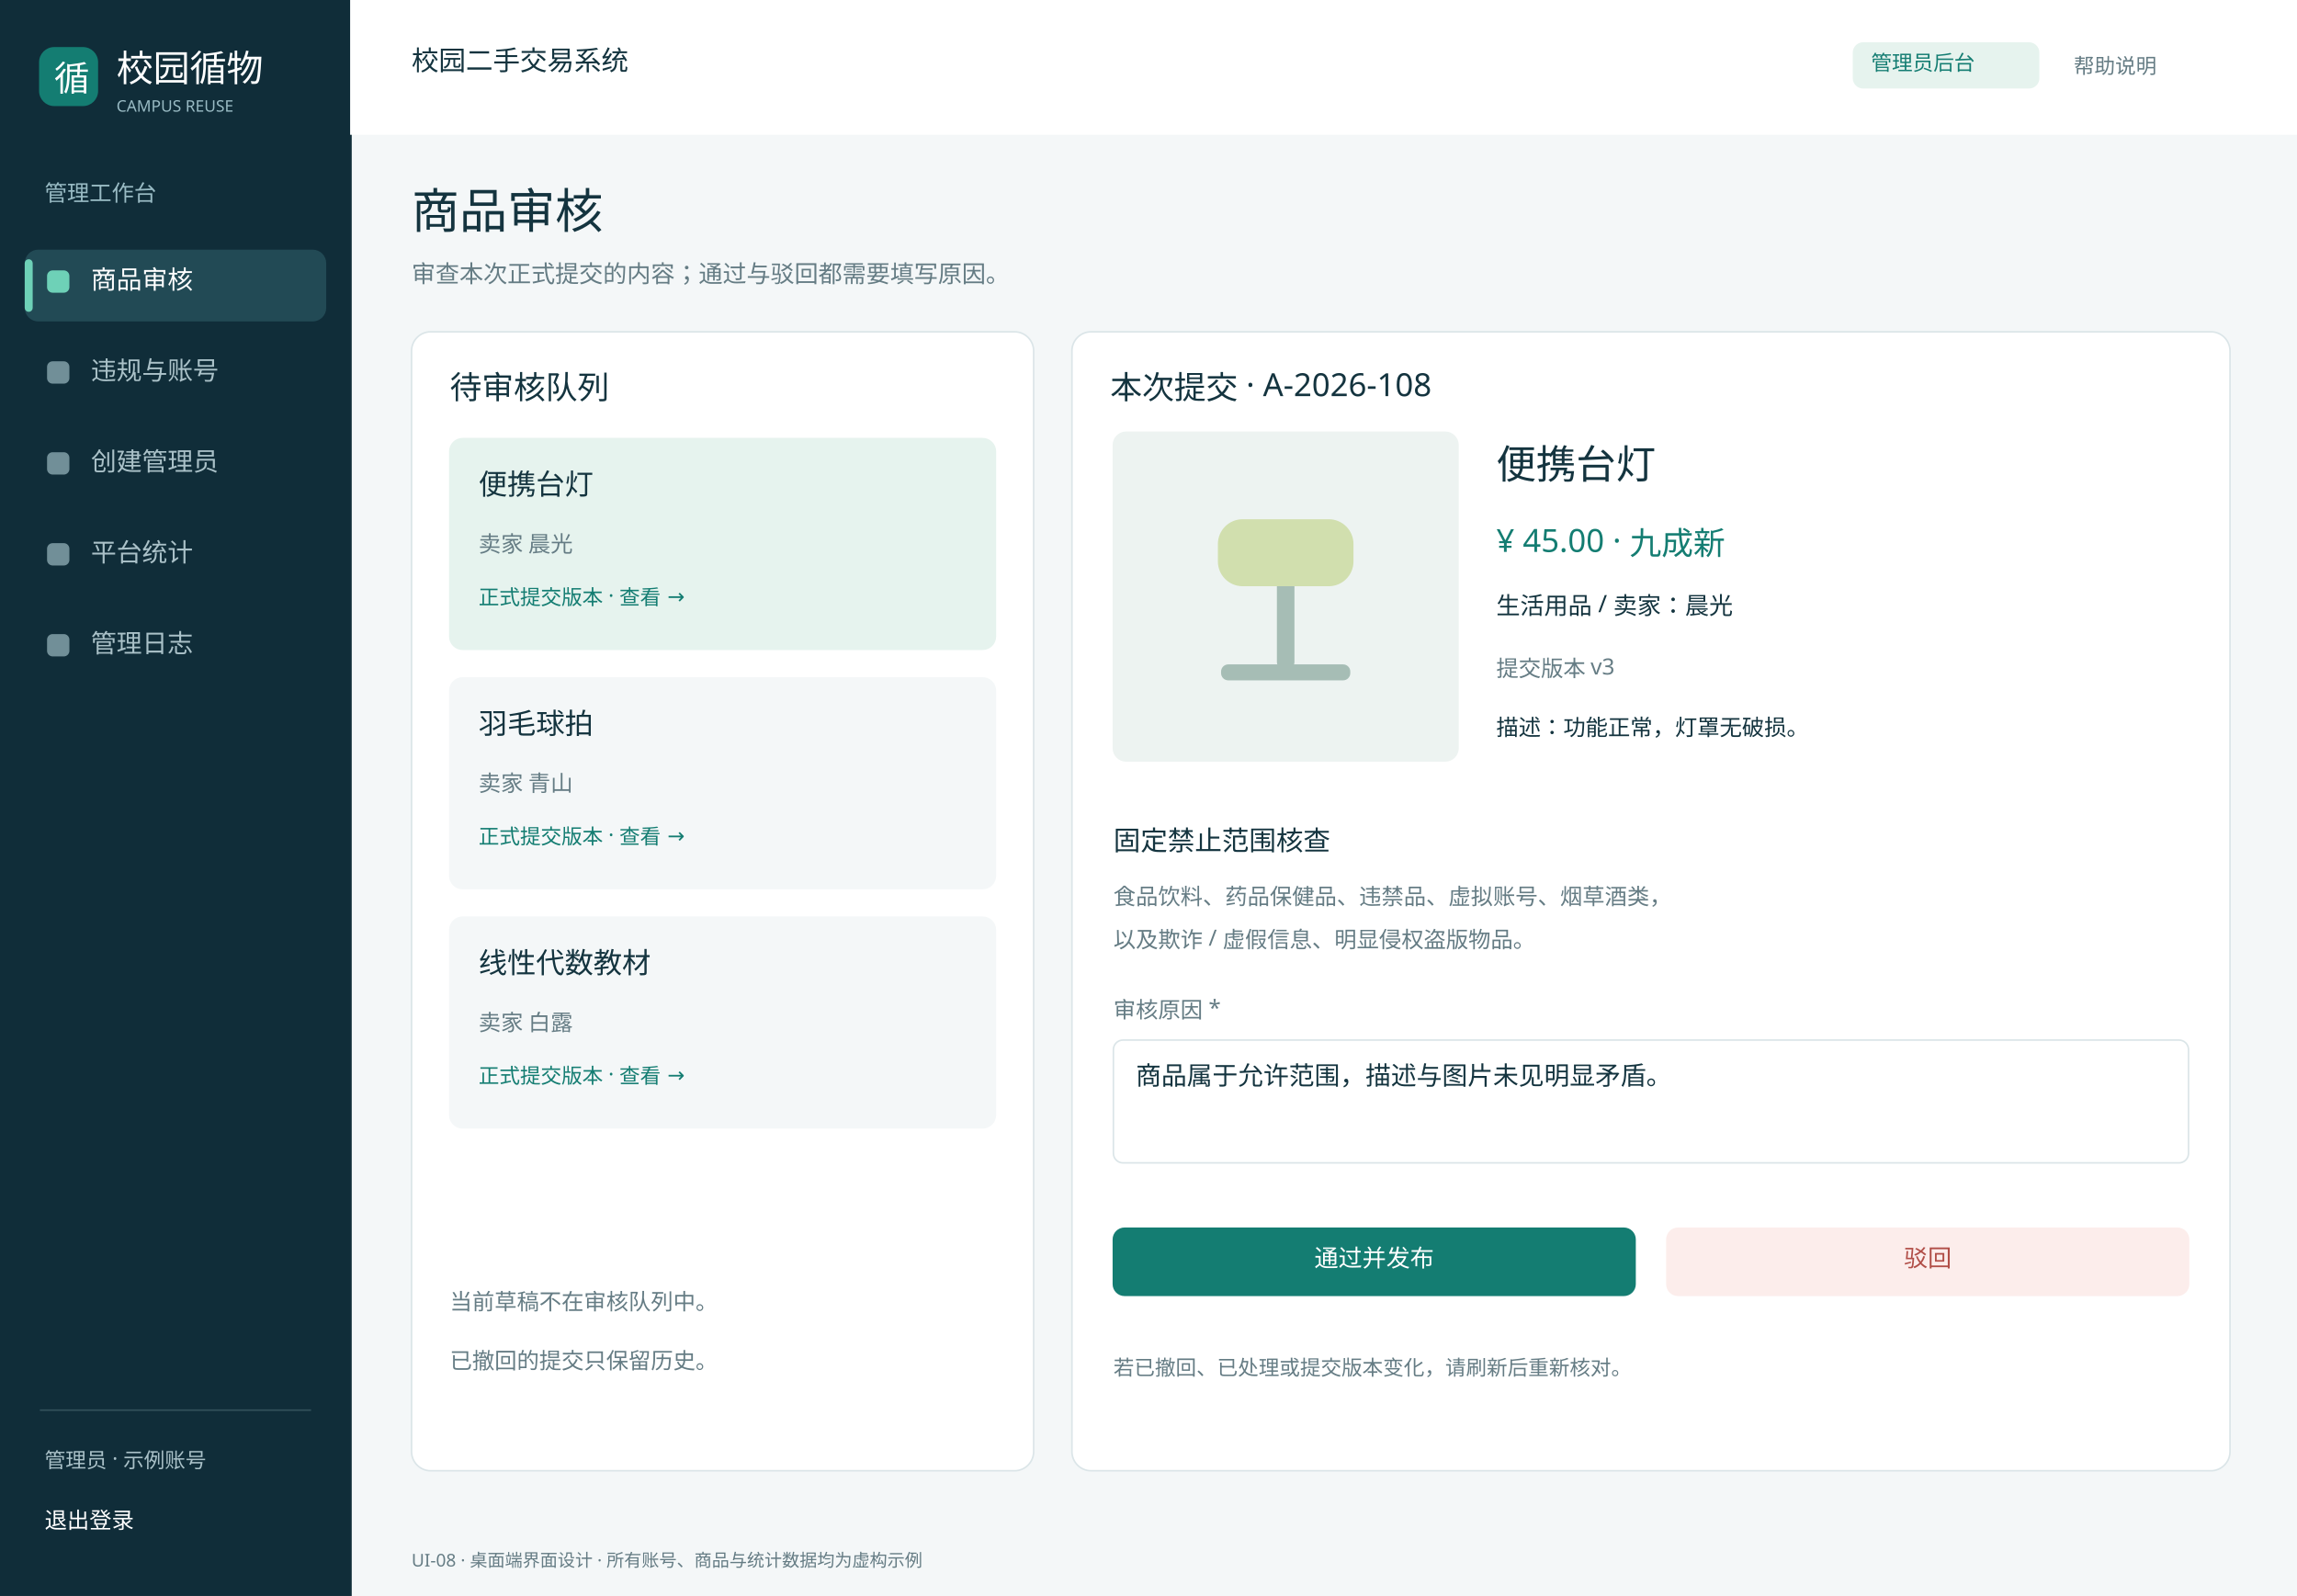
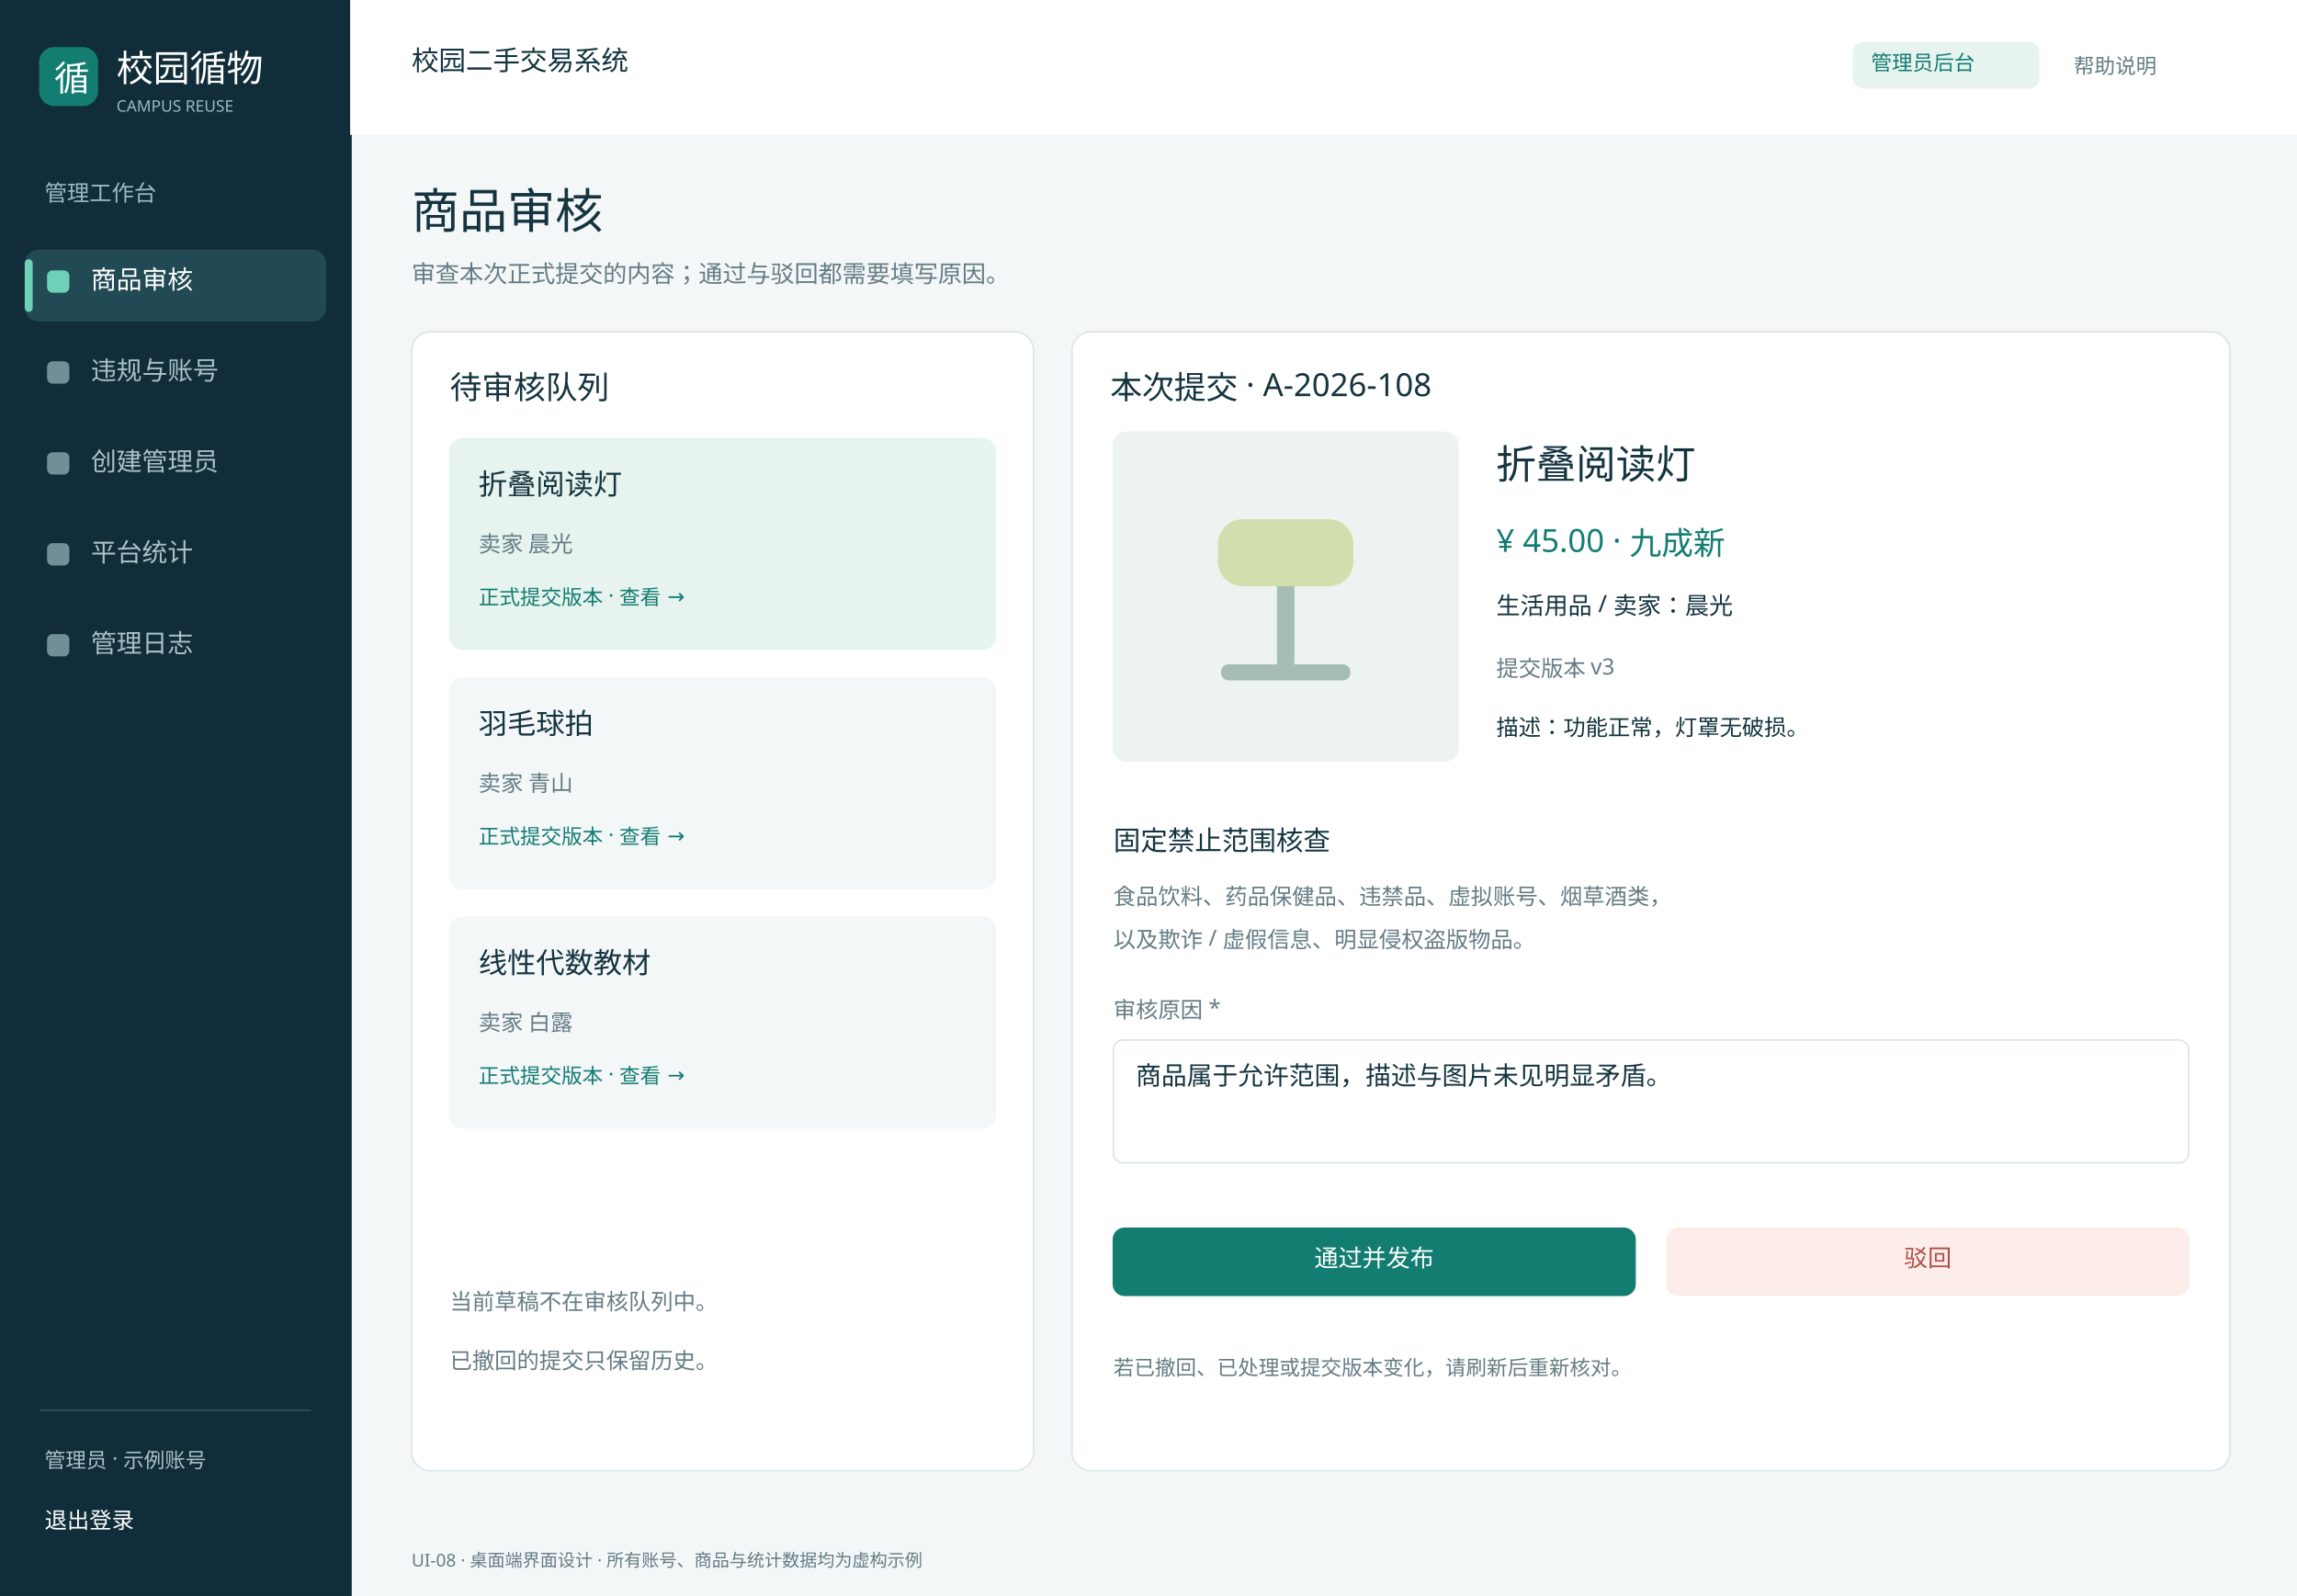
<svg xmlns="http://www.w3.org/2000/svg" width="1440" height="1000" viewBox="0 0 1440 1000">
  <rect x="0" y="0" width="1440" height="1000" rx="0" fill="#F4F7F8" stroke="#F4F7F8" />
  <rect x="0" y="0" width="220" height="1000" rx="0" fill="#102D39" stroke="#102D39" />
  <rect x="25" y="30" width="36" height="36" rx="9" fill="#147D72" stroke="#147D72" />
  <text x="34" y="57" font-family="Hiragino Sans GB,Microsoft YaHei,sans-serif" font-size="22" fill="#FFFFFF">循</text>
  <text x="73" y="51" font-family="Hiragino Sans GB,Microsoft YaHei,sans-serif" font-size="23" fill="#FFFFFF">校园循物</text>
  <text x="73" y="70" font-family="Hiragino Sans GB,Microsoft YaHei,sans-serif" font-size="10" fill="#99BBC4">CAMPUS REUSE</text>
  <text x="28" y="126" font-family="Hiragino Sans GB,Microsoft YaHei,sans-serif" font-size="14" fill="#99BBC4">管理工作台</text>
  <rect x="16" y="157" width="188" height="44" rx="8" fill="#224A55" stroke="#224A55" />
  <rect x="16" y="163" width="4" height="32" rx="2" fill="#6ED1B7" stroke="#6ED1B7" />
  <rect x="30" y="170" width="13" height="13" rx="3" fill="#6ED1B7" stroke="#6ED1B7" />
  <text x="57" y="181" font-family="Hiragino Sans GB,Microsoft YaHei,sans-serif" font-size="16" fill="#FFFFFF">商品审核</text>
  <rect x="30" y="227" width="13" height="13" rx="3" fill="#718F98" stroke="#718F98" />
  <text x="57" y="238" font-family="Hiragino Sans GB,Microsoft YaHei,sans-serif" font-size="16" fill="#AAC1C8">违规与账号</text>
  <rect x="30" y="284" width="13" height="13" rx="3" fill="#718F98" stroke="#718F98" />
  <text x="57" y="295" font-family="Hiragino Sans GB,Microsoft YaHei,sans-serif" font-size="16" fill="#AAC1C8">创建管理员</text>
  <rect x="30" y="341" width="13" height="13" rx="3" fill="#718F98" stroke="#718F98" />
  <text x="57" y="352" font-family="Hiragino Sans GB,Microsoft YaHei,sans-serif" font-size="16" fill="#AAC1C8">平台统计</text>
  <rect x="30" y="398" width="13" height="13" rx="3" fill="#718F98" stroke="#718F98" />
  <text x="57" y="409" font-family="Hiragino Sans GB,Microsoft YaHei,sans-serif" font-size="16" fill="#AAC1C8">管理日志</text>
  <path d="M25 884L195 884" stroke="#31505A" />
  <text x="28" y="920" font-family="Hiragino Sans GB,Microsoft YaHei,sans-serif" font-size="13" fill="#AAC1C8">管理员 · 示例账号</text>
  <text x="28" y="958" font-family="Hiragino Sans GB,Microsoft YaHei,sans-serif" font-size="14" fill="#FFFFFF">退出登录</text>
  <rect x="220" y="0" width="1220" height="84" rx="0" fill="#FFFFFF" stroke="#FFFFFF" />
  <text x="258" y="44" font-family="Hiragino Sans GB,Microsoft YaHei,sans-serif" font-size="17" fill="#14343F">校园二手交易系统</text>
  <rect x="1162" y="27" width="116" height="28" rx="6" fill="#E6F3EE" stroke="#E6F3EE" />
  <text x="1173" y="44" font-family="Hiragino Sans GB,Microsoft YaHei,sans-serif" font-size="13" fill="#147D72">管理员后台</text>
  <text x="1300" y="46" font-family="Hiragino Sans GB,Microsoft YaHei,sans-serif" font-size="13" fill="#657C84">帮助说明</text>
  <text x="258" y="143" font-family="Hiragino Sans GB,Microsoft YaHei,sans-serif" font-size="30" fill="#14343F">商品审核</text>
  <text x="258" y="177" font-family="Hiragino Sans GB,Microsoft YaHei,sans-serif" font-size="15" fill="#657C84">审查本次正式提交的内容；通过与驳回都需要填写原因。</text>
  <text x="258" y="982" font-family="Hiragino Sans GB,Microsoft YaHei,sans-serif" font-size="11" fill="#657C84">UI-08  ·  桌面端界面设计  ·  所有账号、商品与统计数据均为虚构示例</text>
  <rect x="258" y="208" width="390" height="714" rx="12" fill="#FFFFFF" stroke="#DBE5E8" />
  <text x="282" y="250" font-family="Hiragino Sans GB,Microsoft YaHei,sans-serif" font-size="20" fill="#14343F">待审核队列</text>
  <rect x="282" y="275" width="342" height="132" rx="8" fill="#E6F3EE" stroke="#E6F3EE" />
-   <text x="300" y="310" font-family="Hiragino Sans GB,Microsoft YaHei,sans-serif" font-size="18" fill="#14343F">便携台灯</text>
+   <text x="300" y="310" font-family="Hiragino Sans GB,Microsoft YaHei,sans-serif" font-size="18" fill="#14343F">折叠阅读灯</text>
  <text x="300" y="346" font-family="Hiragino Sans GB,Microsoft YaHei,sans-serif" font-size="14" fill="#657C84">卖家 晨光</text>
  <text x="300" y="379" font-family="Hiragino Sans GB,Microsoft YaHei,sans-serif" font-size="13" fill="#147D72">正式提交版本  ·  查看 →</text>
  <rect x="282" y="425" width="342" height="132" rx="8" fill="#F4F7F8" stroke="#F4F7F8" />
  <text x="300" y="460" font-family="Hiragino Sans GB,Microsoft YaHei,sans-serif" font-size="18" fill="#14343F">羽毛球拍</text>
  <text x="300" y="496" font-family="Hiragino Sans GB,Microsoft YaHei,sans-serif" font-size="14" fill="#657C84">卖家 青山</text>
  <text x="300" y="529" font-family="Hiragino Sans GB,Microsoft YaHei,sans-serif" font-size="13" fill="#147D72">正式提交版本  ·  查看 →</text>
  <rect x="282" y="575" width="342" height="132" rx="8" fill="#F4F7F8" stroke="#F4F7F8" />
  <text x="300" y="610" font-family="Hiragino Sans GB,Microsoft YaHei,sans-serif" font-size="18" fill="#14343F">线性代数教材</text>
  <text x="300" y="646" font-family="Hiragino Sans GB,Microsoft YaHei,sans-serif" font-size="14" fill="#657C84">卖家 白露</text>
  <text x="300" y="679" font-family="Hiragino Sans GB,Microsoft YaHei,sans-serif" font-size="13" fill="#147D72">正式提交版本  ·  查看 →</text>
  <text x="282" y="821" font-family="Hiragino Sans GB,Microsoft YaHei,sans-serif" font-size="14" fill="#657C84">当前草稿不在审核队列中。</text>
  <text x="282" y="858" font-family="Hiragino Sans GB,Microsoft YaHei,sans-serif" font-size="14" fill="#657C84">已撤回的提交只保留历史。</text>
  <rect x="672" y="208" width="726" height="714" rx="12" fill="#FFFFFF" stroke="#DBE5E8" />
  <text x="696" y="250" font-family="Hiragino Sans GB,Microsoft YaHei,sans-serif" font-size="20" fill="#14343F">本次提交 · A-2026-108</text>
  <rect x="698" y="271" width="216" height="206" rx="8" fill="#EDF3F1" stroke="#EDF3F1" />
  <rect x="801.0" y="354.0" width="10" height="65" rx="4" fill="#A6BDB5" stroke="#A6BDB5" />
  <rect x="764.0" y="326.0" width="84" height="41" rx="15" fill="#D1DFAE" stroke="#D1DFAE" />
  <rect x="766.0" y="417.0" width="80" height="9" rx="4" fill="#A6BDB5" stroke="#A6BDB5" />
-   <text x="938" y="300" font-family="Hiragino Sans GB,Microsoft YaHei,sans-serif" font-size="25" fill="#14343F">便携台灯</text>
+   <text x="938" y="300" font-family="Hiragino Sans GB,Microsoft YaHei,sans-serif" font-size="25" fill="#14343F">折叠阅读灯</text>
  <text x="938" y="346" font-family="Hiragino Sans GB,Microsoft YaHei,sans-serif" font-size="20" fill="#147D72">¥ 45.00  ·  九成新</text>
  <text x="938" y="385" font-family="Hiragino Sans GB,Microsoft YaHei,sans-serif" font-size="15" fill="#14343F">生活用品 / 卖家：晨光</text>
  <text x="938" y="424" font-family="Hiragino Sans GB,Microsoft YaHei,sans-serif" font-size="14" fill="#657C84">提交版本 v3</text>
  <text x="938" y="461" font-family="Hiragino Sans GB,Microsoft YaHei,sans-serif" font-size="14" fill="#14343F">描述：功能正常，灯罩无破损。</text>
  <text x="698" y="533" font-family="Hiragino Sans GB,Microsoft YaHei,sans-serif" font-size="17" fill="#14343F">固定禁止范围核查</text>
  <text x="698" y="567" font-family="Hiragino Sans GB,Microsoft YaHei,sans-serif" font-size="14" fill="#657C84">食品饮料、药品保健品、违禁品、虚拟账号、烟草酒类，</text>
  <text x="698" y="594" font-family="Hiragino Sans GB,Microsoft YaHei,sans-serif" font-size="14" fill="#657C84">以及欺诈 / 虚假信息、明显侵权盗版物品。</text>
  <text x="698" y="638" font-family="Hiragino Sans GB,Microsoft YaHei,sans-serif" font-size="14" fill="#657C84">审核原因 *</text>
  <rect x="698" y="652" width="674" height="77" rx="6" fill="#FFFFFF" stroke="#DBE5E8" />
  <text x="712" y="680" font-family="Hiragino Sans GB,Microsoft YaHei,sans-serif" font-size="16" fill="#14343F">商品属于允许范围，描述与图片未见明显矛盾。</text>
  <rect x="698" y="770" width="327" height="42" rx="7" fill="#147D72" stroke="#147D72" />
  <text x="824.0" y="794" font-family="Hiragino Sans GB,Microsoft YaHei,sans-serif" font-size="15" fill="#FFFFFF">通过并发布</text>
  <rect x="1045" y="770" width="327" height="42" rx="7" fill="#FCEDEB" stroke="#FCEDEB" />
  <text x="1193.5" y="794" font-family="Hiragino Sans GB,Microsoft YaHei,sans-serif" font-size="15" fill="#B14E47">驳回</text>
  <text x="698" y="862" font-family="Hiragino Sans GB,Microsoft YaHei,sans-serif" font-size="13" fill="#657C84">若已撤回、已处理或提交版本变化，请刷新后重新核对。</text>
</svg>
